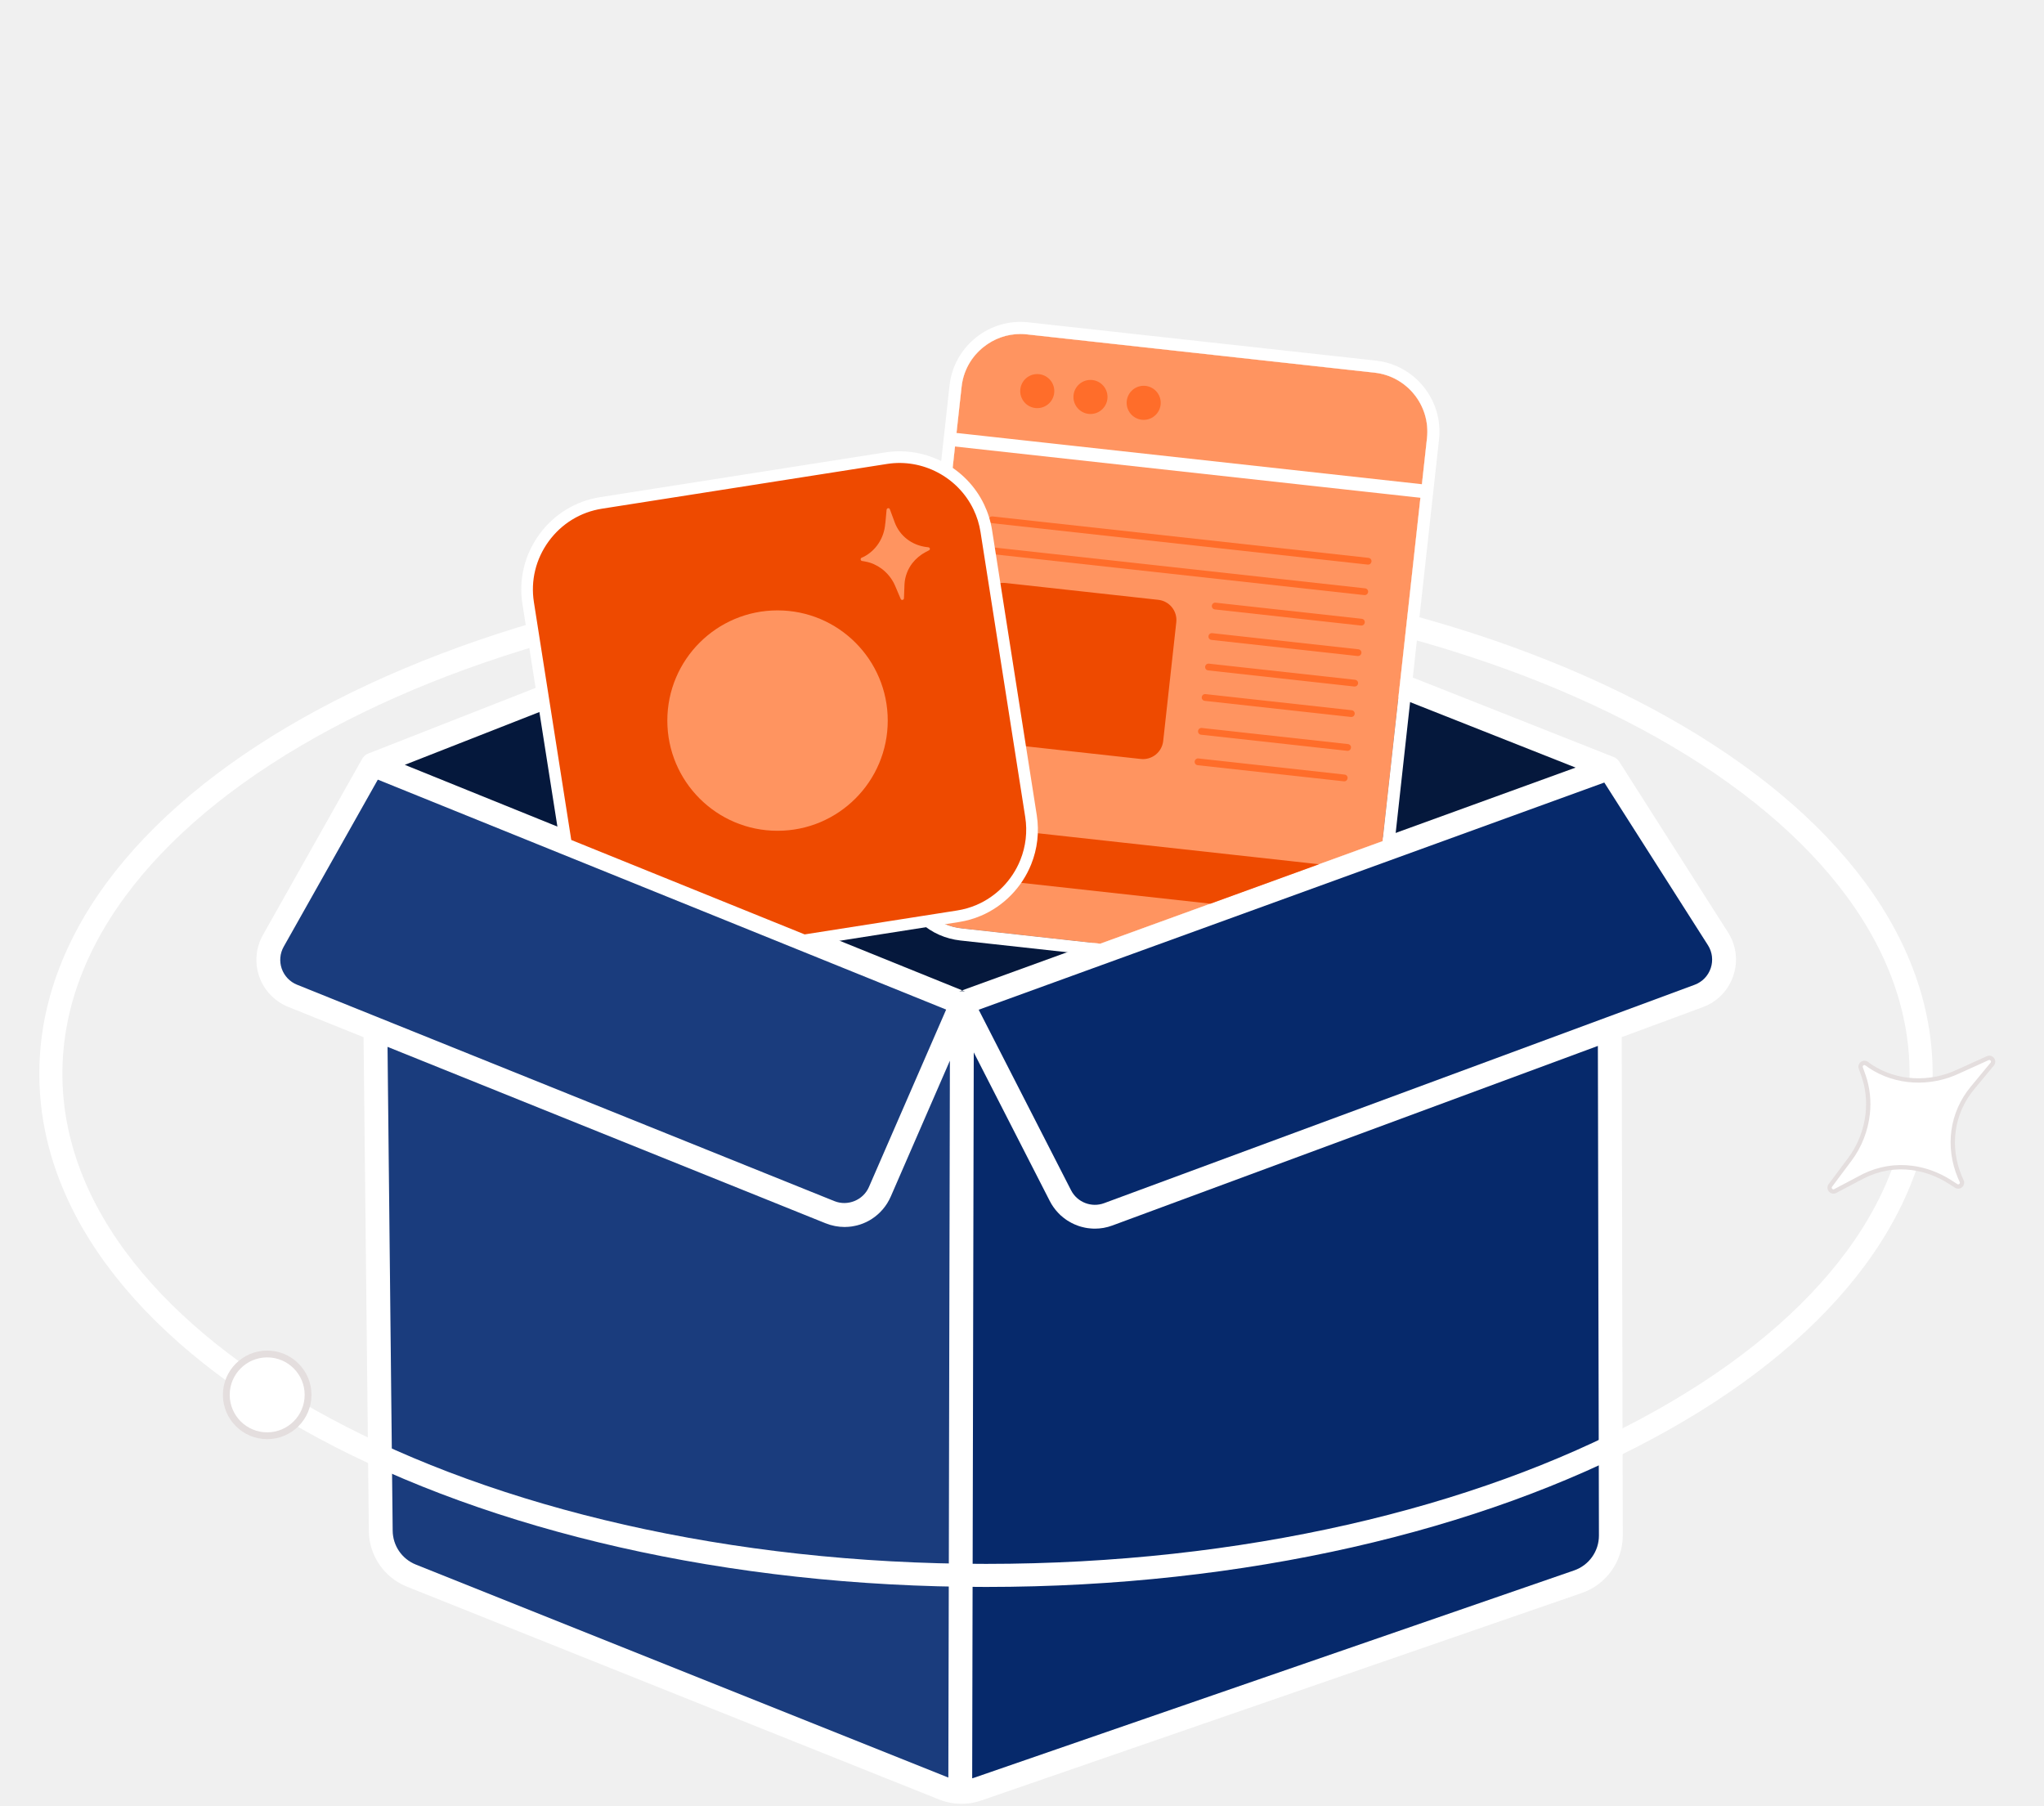
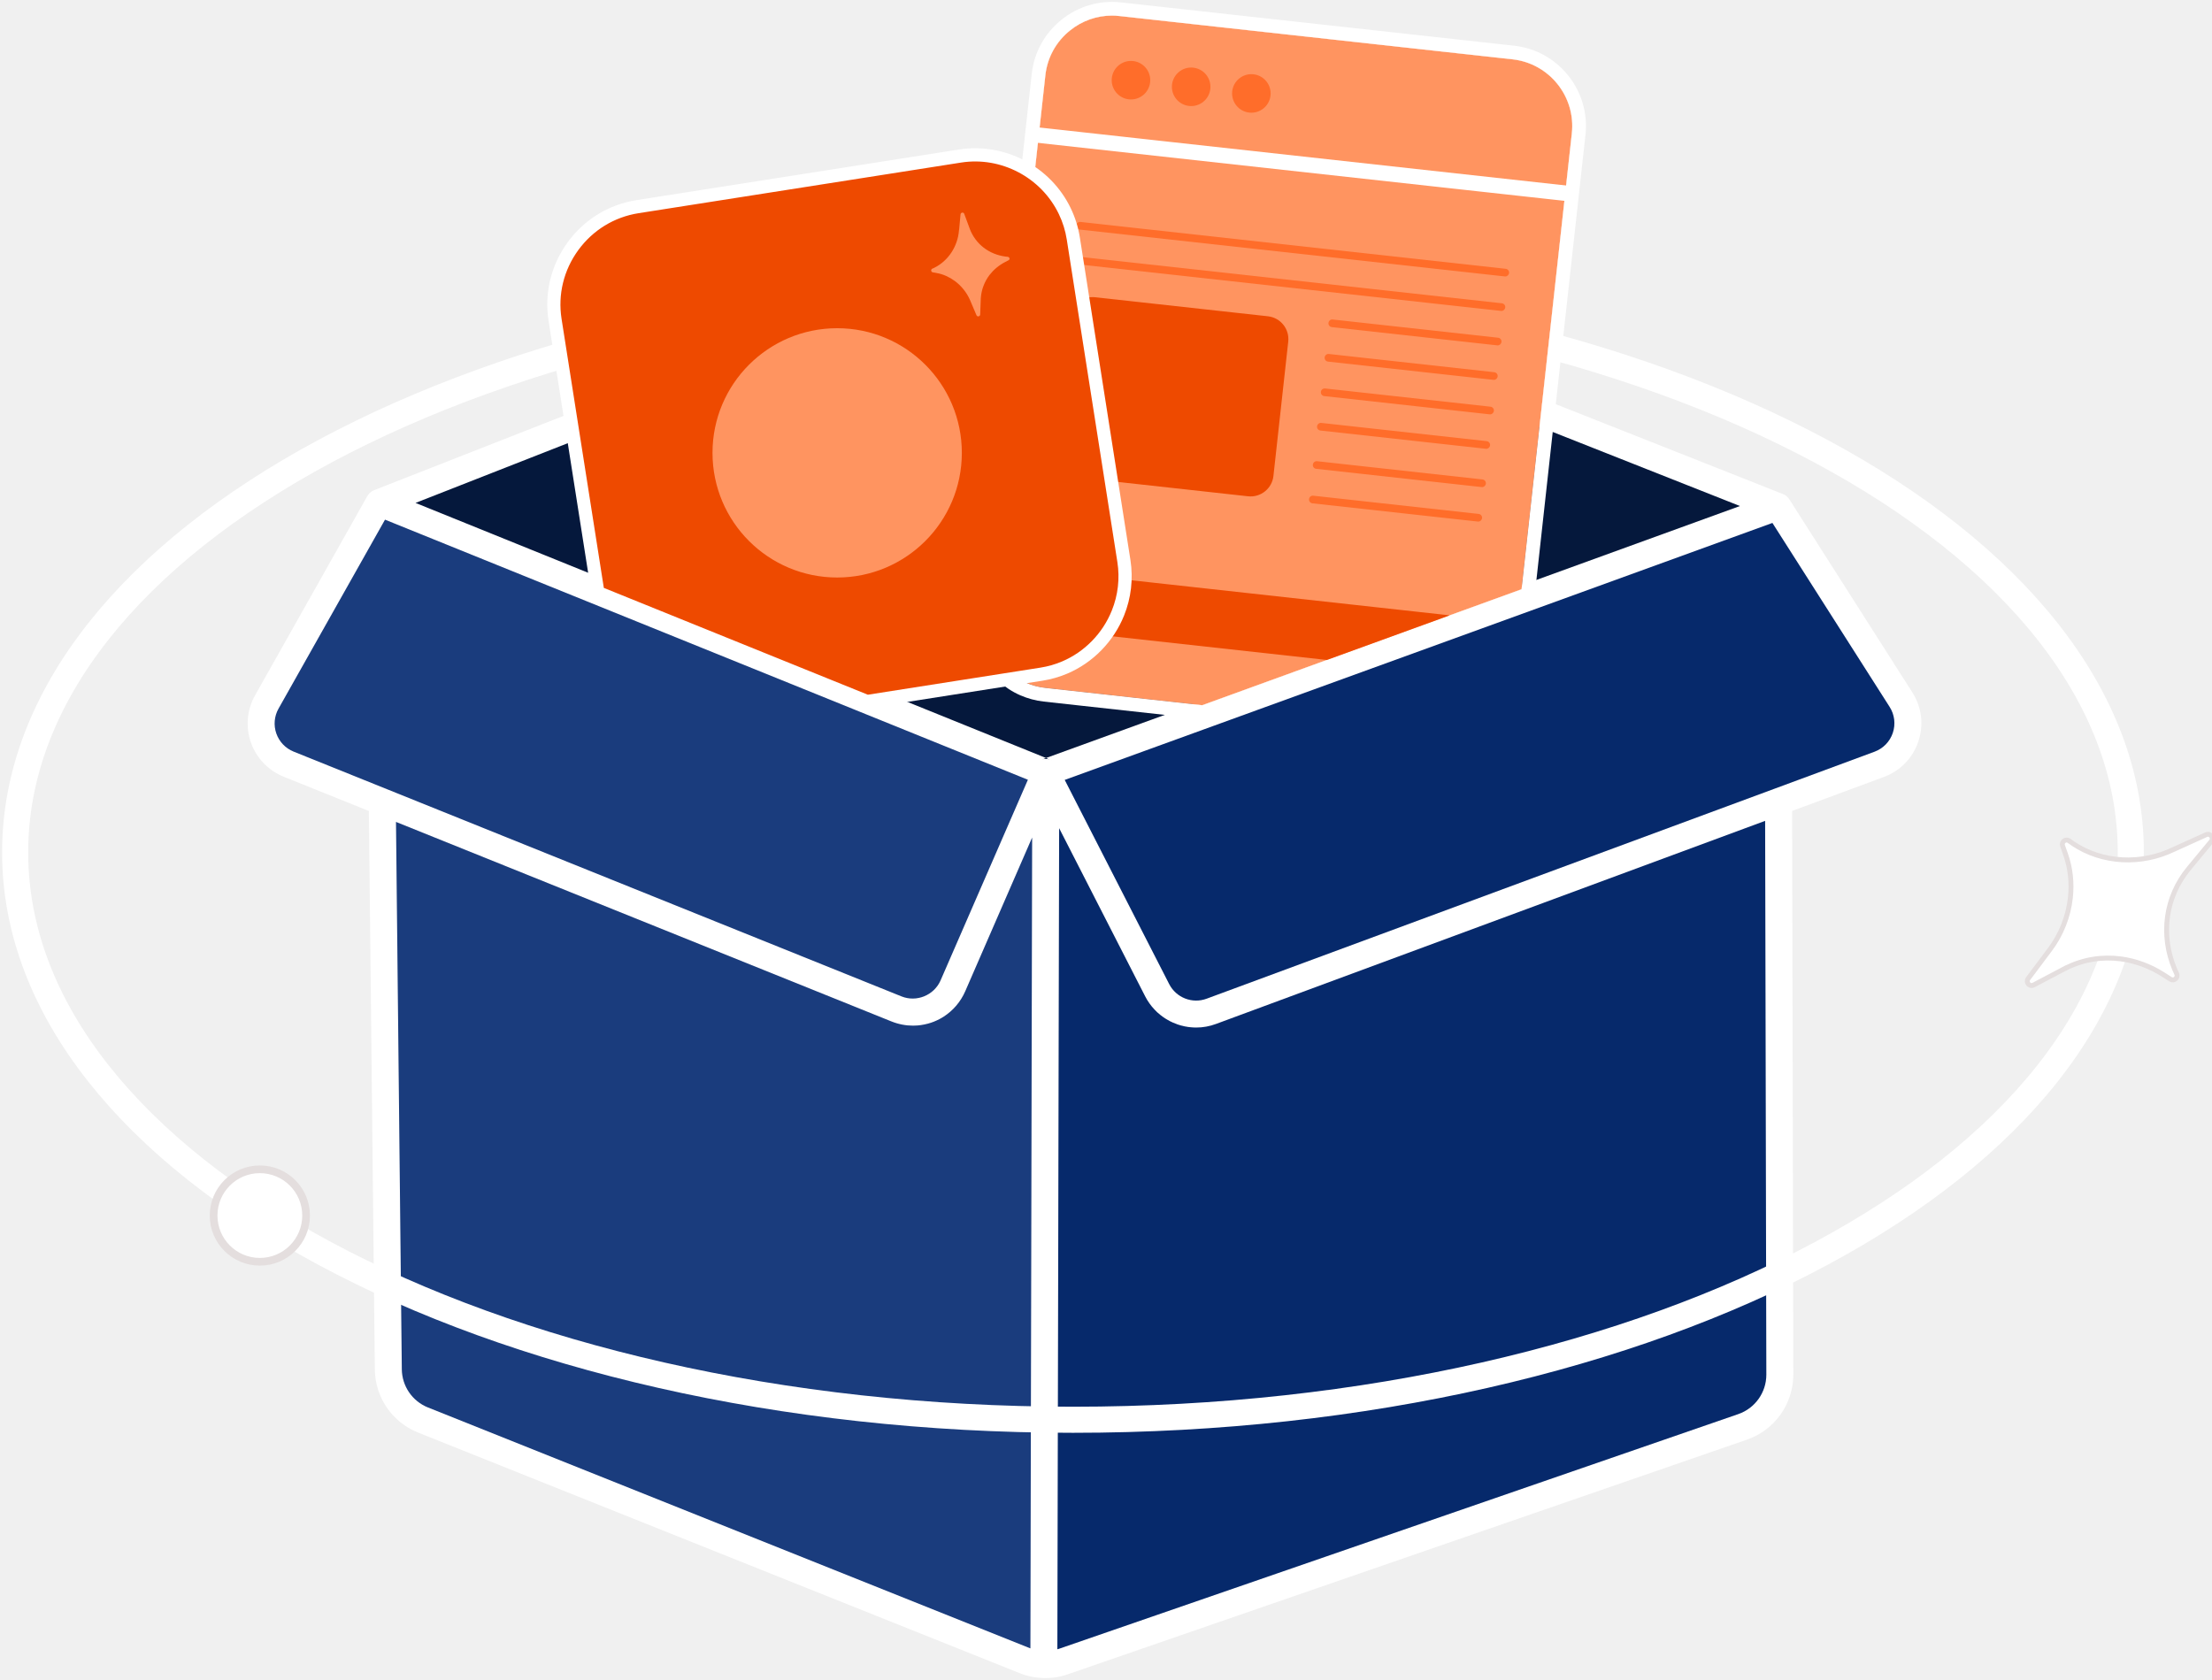
- <svg xmlns="http://www.w3.org/2000/svg" width="600" height="530" viewBox="0 0 600 530" fill="none">
-   <path d="M283.74 291.26C283.74 291.26 283.84 291.31 283.89 291.34C283.94 291.36 283.98 291.38 284.03 291.4C283.94 291.35 283.84 291.3 283.74 291.26ZM284.29 291.54C284.29 291.54 284.25 291.52 284.23 291.51C284.27 291.54 284.32 291.57 284.36 291.6C284.34 291.57 284.32 291.56 284.29 291.54ZM283.42 291.13L282.43 290.73H282.42L281.33 291.13C281.45 291.09 281.56 291.06 281.69 291.04C281.76 291.02 281.83 291.01 281.9 291.01C281.97 290.99 282.05 290.98 282.12 290.98C282.18 290.97 282.25 290.97 282.31 290.97H282.38C282.52 290.97 282.66 290.98 282.8 291C282.97 291.03 283.13 291.06 283.29 291.1C283.37 291.12 283.44 291.15 283.51 291.17L283.42 291.13Z" fill="#05183C" />
-   <path d="M249.1 360.141C249.72 360.091 250.33 360.011 250.93 359.871C250.33 360.001 249.72 360.091 249.1 360.141ZM283.74 291.261C283.74 291.261 283.84 291.311 283.89 291.341C283.94 291.361 283.98 291.381 284.03 291.401C283.94 291.351 283.84 291.301 283.74 291.261Z" fill="#05183C" />
-   <path d="M250.93 359.87C250.33 360.01 249.72 360.09 249.1 360.14C249.72 360.09 250.33 360 250.93 359.87Z" fill="#05183C" />
-   <path d="M279.42 292.591C279.38 292.651 279.34 292.711 279.31 292.781C279.33 292.731 279.35 292.691 279.38 292.651C279.39 292.631 279.4 292.611 279.42 292.591Z" fill="#05183C" />
-   <path d="M283.51 291.171C283.44 291.151 283.37 291.121 283.29 291.101C283.33 291.111 283.38 291.121 283.42 291.131L283.51 291.171Z" fill="#05183C" />
-   <path d="M284.36 291.601C284.36 291.601 284.27 291.541 284.23 291.511C284.25 291.521 284.27 291.531 284.29 291.541C284.32 291.561 284.34 291.571 284.36 291.601Z" fill="#05183C" />
-   <path d="M283.42 291.13L282.43 290.73H282.42L281.33 291.13C281.45 291.09 281.56 291.06 281.69 291.04C281.76 291.02 281.83 291.01 281.9 291.01C281.97 290.99 282.05 290.98 282.12 290.98C282.18 290.97 282.25 290.97 282.31 290.97H282.38C282.52 290.97 282.66 290.98 282.8 291C282.97 291.03 283.13 291.06 283.29 291.1C283.37 291.12 283.44 291.15 283.51 291.17L283.42 291.13ZM283.74 291.26C283.74 291.26 283.84 291.31 283.89 291.34C283.94 291.36 283.98 291.38 284.03 291.4C283.94 291.35 283.84 291.3 283.74 291.26ZM284.29 291.54C284.29 291.54 284.25 291.52 284.23 291.51C284.27 291.54 284.32 291.57 284.36 291.6C284.34 291.57 284.32 291.56 284.29 291.54ZM113.76 307.3V307.32L242.31 359.09L113.76 307.3Z" fill="#05183C" />
-   <path d="M284.29 291.541C284.29 291.541 284.25 291.521 284.23 291.511C284.27 291.541 284.32 291.571 284.36 291.601C284.34 291.571 284.32 291.561 284.29 291.541ZM283.74 291.261C283.74 291.261 283.84 291.311 283.89 291.341C283.94 291.361 283.98 291.381 284.03 291.401C283.94 291.351 283.84 291.301 283.74 291.261ZM283.42 291.131L282.43 290.731H282.42L281.33 291.131C281.45 291.091 281.56 291.061 281.69 291.041C281.76 291.021 281.83 291.011 281.9 291.011C281.97 290.991 282.05 290.981 282.12 290.981C282.18 290.971 282.25 290.971 282.31 290.971H282.38C282.52 290.971 282.66 290.981 282.8 291.001C282.97 291.031 283.13 291.061 283.29 291.101C283.37 291.121 283.44 291.151 283.51 291.171L283.42 291.131Z" fill="#05183C" />
-   <path d="M283.42 291.13L282.43 290.73H282.42L281.33 291.13C281.45 291.09 281.56 291.06 281.69 291.04C281.76 291.02 281.83 291.01 281.9 291.01C281.97 290.99 282.05 290.98 282.12 290.98C282.18 290.97 282.25 290.97 282.31 290.97H282.38C282.52 290.97 282.66 290.98 282.8 291C282.97 291.03 283.13 291.06 283.29 291.1C283.37 291.12 283.44 291.15 283.51 291.17L283.42 291.13Z" fill="#05183C" />
-   <path d="M507.25 273.71L475.4 223.72L475.32 223.59C475.16 223.34 474.97 223.12 474.76 222.92C474.71 222.86 474.65 222.81 474.59 222.77C474.51 222.71 474.44 222.65 474.36 222.59C474.28 222.54 474.2 222.49 474.12 222.44C474.05 222.4 473.98 222.36 473.9 222.33C473.81 222.28 473.71 222.24 473.61 222.2L391.43 189.69C391.38 189.67 391.33 189.65 391.28 189.63L328.15 164.65C328.09 164.63 328.03 164.6 327.97 164.58L296.9 152.29C296.9 152.29 296.83 152.26 296.79 152.25L296.74 152.23C296.65 152.19 296.57 152.15 296.48 152.12C294.91 151.55 293.28 151.2 291.66 151.09C289.02 150.89 286.31 151.3 283.84 152.27L273.53 156.32C273.53 156.32 273.43 156.35 273.38 156.37L108.09 221.21C107.93 221.27 107.77 221.35 107.61 221.44C107.46 221.53 107.32 221.63 107.19 221.73C107.05 221.84 106.92 221.96 106.81 222.09C106.69 222.21 106.59 222.35 106.49 222.49C106.43 222.56 106.39 222.63 106.35 222.71C106.34 222.72 106.33 222.74 106.32 222.75L77.18 274.47C75.08 278.2 74.69 282.65 76.1 286.68C77.51 290.72 80.6 293.95 84.57 295.56L106.72 304.48L108.27 449.43C108.35 456.66 112.74 463.08 119.46 465.78L275.61 528.24C276.78 528.71 277.99 529.05 279.23 529.26C280.06 529.4 280.91 529.48 281.77 529.5C281.94 529.5 282.11 529.51 282.29 529.51C283 529.51 283.71 529.47 284.41 529.38C285.64 529.23 286.86 528.95 288.05 528.54L464.35 467.62C471.53 465.13 476.35 458.36 476.35 450.76V450.74L476.04 304.46L499.87 295.64H499.88C504.11 294.07 507.37 290.71 508.8 286.43C510.24 282.15 509.68 277.52 507.25 273.71ZM87.19 289.06C85.09 288.22 83.46 286.5 82.71 284.37C81.96 282.23 82.17 279.88 83.28 277.91L110.91 228.87L277.73 296.36L255.07 348.44C253.39 352.31 248.84 354.17 244.93 352.59L111.43 298.82L87.19 289.06ZM278.38 521.8C278.38 521.8 278.27 521.76 278.22 521.74L122.06 459.28C117.98 457.64 115.32 453.75 115.27 449.35L113.76 307.32V307.3L242.31 359.09C244.16 359.83 246.06 360.19 247.93 360.19C248.32 360.19 248.71 360.17 249.1 360.14C249.72 360.09 250.33 360 250.93 359.87C252.02 359.65 253.09 359.3 254.09 358.83C254.33 358.72 254.57 358.61 254.8 358.48C254.97 358.39 255.13 358.3 255.29 358.21C255.51 358.08 255.73 357.95 255.94 357.81C258.31 356.27 260.27 354.03 261.49 351.23L278.83 311.37L278.38 521.8ZM283.29 291.1C283.13 291.06 282.97 291.03 282.8 291C282.66 290.98 282.52 290.97 282.38 290.97H282.31C282.25 290.97 282.18 290.97 282.12 290.98C282.05 290.98 281.97 290.98 281.9 291.01C281.83 291.01 281.76 291.02 281.69 291.04C281.56 291.06 281.45 291.09 281.33 291.13L282.42 290.73H282.43L283.42 291.13L283.51 291.17C283.44 291.15 283.37 291.12 283.29 291.1ZM283.89 291.34C283.84 291.31 283.79 291.28 283.74 291.26C283.84 291.3 283.94 291.35 284.03 291.4C283.98 291.38 283.94 291.36 283.89 291.34ZM284.23 291.51C284.23 291.51 284.27 291.53 284.29 291.54C284.32 291.56 284.34 291.57 284.36 291.6C284.32 291.57 284.27 291.54 284.23 291.51ZM282.44 290.72L118.83 224.52L275.8 162.94C275.8 162.94 275.9 162.91 275.95 162.89L286.4 158.79C287.9 158.2 289.54 157.95 291.16 158.07C292.11 158.14 293.06 158.34 293.99 158.67C294.11 158.72 294.24 158.76 294.37 158.81L325.22 171.02C325.28 171.04 325.34 171.07 325.4 171.09L388.84 196.19C388.89 196.21 388.94 196.23 388.99 196.25L462.5 225.33L282.44 290.72ZM462.07 461L285.77 521.92C285.64 521.96 285.51 522 285.38 522.03L285.84 308.94L308.16 352.58C308.49 353.22 308.85 353.82 309.26 354.39C309.46 354.68 309.67 354.95 309.89 355.22C310.1 355.49 310.33 355.75 310.57 355.99C310.8 356.24 311.04 356.48 311.29 356.72C311.56 356.97 311.84 357.21 312.13 357.43C312.34 357.6 312.56 357.77 312.78 357.92C313.13 358.18 313.5 358.41 313.87 358.62C314.11 358.77 314.35 358.9 314.6 359.03C314.84 359.15 315.08 359.27 315.33 359.38C315.75 359.57 316.18 359.74 316.62 359.89C316.88 359.98 317.14 360.06 317.4 360.13C317.76 360.23 318.12 360.32 318.48 360.39C318.75 360.44 319.03 360.49 319.31 360.53C319.55 360.57 319.8 360.6 320.05 360.61C320.27 360.64 320.48 360.65 320.69 360.66C320.93 360.67 321.16 360.68 321.4 360.68C323.11 360.68 324.85 360.38 326.54 359.75L469.04 307.04L469.35 450.76C469.36 455.38 466.43 459.49 462.07 461ZM502.17 284.2C501.41 286.47 499.69 288.24 497.45 289.08L471.62 298.64L324.11 353.19C320.39 354.57 316.21 352.94 314.4 349.4L287.29 296.41L470.93 229.72L501.35 277.47C502.63 279.48 502.93 281.94 502.17 284.2Z" fill="white" />
-   <path d="M502.17 284.201C501.41 286.471 499.69 288.241 497.45 289.081L471.62 298.641L324.11 353.191C320.39 354.571 316.21 352.941 314.4 349.401L287.29 296.411L470.93 229.721L501.35 277.471C502.63 279.481 502.93 281.941 502.17 284.201Z" fill="#06296B" />
-   <path d="M469.35 450.76C469.36 455.38 466.43 459.49 462.07 461L285.77 521.92C285.64 521.96 285.51 522 285.38 522.03L285.84 308.94L308.16 352.58C308.49 353.22 308.85 353.82 309.26 354.39C309.46 354.68 309.67 354.95 309.89 355.22C310.1 355.49 310.33 355.75 310.57 355.99C310.8 356.24 311.04 356.48 311.29 356.72C311.56 356.97 311.84 357.21 312.13 357.43C312.34 357.6 312.56 357.77 312.78 357.92C313.13 358.18 313.5 358.41 313.87 358.62C314.11 358.77 314.35 358.9 314.6 359.03C314.84 359.15 315.08 359.27 315.33 359.38C315.75 359.57 316.18 359.74 316.62 359.89C316.88 359.98 317.14 360.06 317.4 360.13C317.76 360.23 318.12 360.32 318.48 360.39C318.75 360.44 319.03 360.49 319.31 360.53C319.55 360.57 319.8 360.6 320.05 360.61C320.27 360.64 320.48 360.65 320.69 360.66C320.93 360.67 321.16 360.68 321.4 360.68C323.11 360.68 324.85 360.38 326.54 359.75L469.04 307.04L469.35 450.76Z" fill="#06296B" />
-   <path d="M278.83 311.37L278.38 521.8C278.38 521.8 278.27 521.76 278.22 521.74L122.06 459.28C117.98 457.64 115.32 453.75 115.27 449.35L113.76 307.32L242.31 359.09C244.16 359.83 246.06 360.19 247.93 360.19C248.32 360.19 248.71 360.17 249.1 360.14C249.72 360.09 250.33 360.01 250.93 359.87C252.02 359.65 253.09 359.3 254.09 358.83C254.33 358.72 254.57 358.61 254.8 358.48C254.97 358.39 255.13 358.3 255.29 358.21C255.51 358.08 255.73 357.95 255.94 357.81C258.31 356.27 260.27 354.03 261.49 351.23L278.83 311.37Z" fill="#1A3C7D" />
-   <path d="M277.73 296.37L255.07 348.44C253.39 352.31 248.84 354.17 244.93 352.59L111.43 298.82L87.19 289.06C85.09 288.22 83.46 286.5 82.71 284.37C81.96 282.23 82.17 279.88 83.28 277.91L110.91 228.87L277.73 296.37Z" fill="#1A3C7D" />
-   <path d="M462.5 225.33L282.44 290.72L118.83 224.52L275.8 162.94C275.8 162.94 275.9 162.91 275.95 162.89L286.4 158.79C287.9 158.2 289.54 157.95 291.16 158.07C292.11 158.14 293.06 158.34 293.99 158.67C294.11 158.72 294.24 158.76 294.37 158.81L325.22 171.02C325.28 171.04 325.34 171.07 325.4 171.09L388.84 196.19C388.89 196.21 388.94 196.23 388.99 196.25L462.5 225.33Z" fill="#05183C" />
-   <path d="M289.43 462.47C441.032 462.47 563.93 396.544 563.93 315.22C563.93 233.896 441.032 167.97 289.43 167.97C137.828 167.97 14.93 233.896 14.93 315.22C14.93 396.544 137.828 462.47 289.43 462.47Z" stroke="white" stroke-width="6.77" stroke-miterlimit="10" />
-   <path d="M547.01 345.26L538.69 349.65C537.63 350.18 536.58 348.93 537.29 347.98L543.01 340.33C545.91 336.45 547.72 331.79 548.25 327.01C548.67 323.22 548.28 319.35 547.01 315.74L546.69 314.84L546.22 313.51C545.85 312.47 547.06 311.58 547.94 312.24H547.96C548.28 312.49 548.6 312.72 548.93 312.94C556.57 318.07 566.63 318.49 574.98 314.48L575.63 314.19L583.46 310.64C584.54 310.12 585.57 311.44 584.81 312.36L579.45 318.84L578.97 319.42C572.84 326.84 571.61 336.7 575.29 345.5C575.46 345.91 575.64 346.31 575.83 346.71C576.08 347.24 575.89 347.76 575.52 348.06C575.18 348.34 574.67 348.42 574.22 348.13L572.94 347.31L572.31 346.91C568.9 344.74 565.16 343.37 561.34 342.86C556.52 342.22 551.58 342.97 547.02 345.27L547.01 345.26Z" fill="white" stroke="#E4DEDE" stroke-width="1.27" stroke-miterlimit="10" />
-   <path d="M78.43 421.47C85.058 421.47 90.43 416.097 90.43 409.47C90.43 402.842 85.058 397.47 78.43 397.47C71.803 397.47 66.43 402.842 66.43 409.47C66.43 416.097 71.803 421.47 78.43 421.47Z" fill="white" stroke="#E4DEDE" stroke-width="2" stroke-miterlimit="10" />
-   <path d="M403.69 107.63L301.65 96.39C291.17 95.23 281.65 102.86 280.5 113.35L276.48 149.83L275.4 159.58L265.09 253.15C264.16 261.67 269.01 269.55 276.48 272.82C278.21 273.58 280.08 274.09 282.05 274.31L323.18 278.84L359.3 265.72L389.59 254.72L407.49 248.22L411.4 212.68L420.65 128.79C421.8 118.3 414.17 108.78 403.69 107.63ZM418.88 128.6L405.84 246.93L322.96 277.03L282.25 272.54C280.49 272.35 278.79 271.89 277.19 271.19C270.29 268.17 266.04 260.83 266.86 253.35L282.27 113.54C282.77 108.94 285.05 104.8 288.69 101.89C291.82 99.38 295.61 98.05 299.53 98.05C300.17 98.05 300.81 98.09 301.45 98.16L403.5 109.4C413.02 110.45 419.93 119.06 418.88 128.6Z" fill="#FF9460" />
-   <path d="M418.88 128.6L405.84 246.93L322.96 277.03L282.25 272.54C280.49 272.35 278.79 271.89 277.19 271.19C270.29 268.17 266.04 260.83 266.86 253.35L282.27 113.54C282.77 108.94 285.05 104.8 288.69 101.89C291.82 99.38 295.61 98.05 299.53 98.05C300.17 98.05 300.81 98.09 301.45 98.16L403.5 109.4C413.02 110.45 419.93 119.06 418.88 128.6Z" fill="#FF9460" />
-   <path d="M417.95 146.219C417.88 146.219 417.8 146.219 417.73 146.209L279.1 130.939C278 130.819 277.21 129.829 277.33 128.729C277.45 127.629 278.44 126.839 279.54 126.959L418.17 142.229C419.27 142.349 420.06 143.339 419.94 144.439C419.83 145.459 418.96 146.219 417.95 146.219Z" fill="white" />
-   <path d="M403.89 105.86L301.85 94.62C296.3 94.01 290.84 95.6 286.47 99.11C282.09 102.62 279.34 107.61 278.73 113.16L263.32 252.96C262.34 261.97 267.45 270.81 275.76 274.45C277.69 275.29 279.74 275.84 281.86 276.08L323.4 280.65L409.14 249.51L422.42 128.99C423.68 117.49 415.36 107.12 403.89 105.86ZM418.88 128.6L405.84 246.93L387.16 253.71L355.31 265.28L322.96 277.03L282.25 272.54C280.49 272.35 278.79 271.89 277.19 271.19C270.29 268.17 266.04 260.83 266.86 253.35L282.27 113.54C282.77 108.94 285.05 104.8 288.69 101.89C291.82 99.38 295.61 98.05 299.53 98.05C300.17 98.05 300.81 98.09 301.45 98.16L403.5 109.4C413.02 110.45 419.93 119.06 418.88 128.6Z" fill="white" />
-   <path d="M304.48 119.81C307.241 119.81 309.48 117.571 309.48 114.81C309.48 112.048 307.241 109.81 304.48 109.81C301.719 109.81 299.48 112.048 299.48 114.81C299.48 117.571 301.719 119.81 304.48 119.81Z" fill="#FF6D2A" />
-   <path d="M320.1 121.529C322.862 121.529 325.1 119.291 325.1 116.529C325.1 113.768 322.862 111.529 320.1 111.529C317.339 111.529 315.1 113.768 315.1 116.529C315.1 119.291 317.339 121.529 320.1 121.529Z" fill="#FF6D2A" />
-   <path d="M335.72 123.25C338.481 123.25 340.72 121.011 340.72 118.25C340.72 115.489 338.481 113.25 335.72 113.25C332.958 113.25 330.72 115.489 330.72 118.25C330.72 121.011 332.958 123.25 335.72 123.25Z" fill="#FF6D2A" />
-   <path d="M340.018 176.084L295.209 171.145C291.937 170.785 288.993 173.144 288.632 176.416L284.789 211.285C284.428 214.557 286.788 217.502 290.06 217.862L334.869 222.801C338.14 223.162 341.085 220.802 341.446 217.53L345.289 182.661C345.65 179.389 343.29 176.445 340.018 176.084Z" fill="#EE4A00" />
-   <path d="M387.16 253.709L355.31 265.279L290.79 258.169L285.69 257.609C282.42 257.249 280.06 254.309 280.42 251.029L280.75 247.969C281.12 244.699 284.06 242.339 287.33 242.699L292.27 243.239L386.81 253.659C386.93 253.669 387.04 253.689 387.16 253.709Z" fill="#EE4A00" />
-   <path d="M401.6 165.74C401.6 165.74 401.53 165.74 401.49 165.74L291.16 153.58C290.61 153.52 290.21 153.03 290.28 152.48C290.35 151.93 290.82 151.53 291.38 151.6L401.71 163.76C402.26 163.82 402.66 164.31 402.59 164.86C402.53 165.37 402.1 165.75 401.6 165.75V165.74Z" fill="#FF6D2A" />
-   <path d="M400.61 174.69C400.61 174.69 400.54 174.69 400.5 174.69L290.17 162.54C289.62 162.48 289.22 161.99 289.29 161.44C289.36 160.89 289.83 160.49 290.39 160.56L400.72 172.71C401.27 172.77 401.67 173.26 401.6 173.81C401.54 174.32 401.11 174.7 400.61 174.7V174.69Z" fill="#FF6D2A" />
-   <path d="M399.63 183.63C399.63 183.63 399.56 183.63 399.52 183.63L356.61 178.9C356.06 178.84 355.66 178.35 355.73 177.8C355.8 177.25 356.27 176.85 356.83 176.92L399.74 181.65C400.29 181.71 400.69 182.2 400.62 182.75C400.56 183.26 400.13 183.64 399.63 183.64V183.63Z" fill="#FF6D2A" />
-   <path d="M398.64 192.579C398.64 192.579 398.57 192.579 398.53 192.579L355.62 187.849C355.07 187.789 354.67 187.299 354.74 186.749C354.8 186.199 355.28 185.809 355.84 185.869L398.75 190.599C399.3 190.659 399.7 191.149 399.63 191.699C399.57 192.209 399.14 192.589 398.64 192.589V192.579Z" fill="#FF6D2A" />
-   <path d="M397.66 201.53C397.66 201.53 397.59 201.53 397.55 201.53L354.64 196.8C354.09 196.74 353.69 196.25 353.76 195.7C353.82 195.15 354.31 194.76 354.86 194.82L397.77 199.55C398.32 199.61 398.72 200.1 398.65 200.65C398.59 201.16 398.16 201.54 397.66 201.54V201.53Z" fill="#FF6D2A" />
-   <path d="M396.67 210.47C396.67 210.47 396.6 210.47 396.56 210.47L353.65 205.74C353.1 205.68 352.7 205.19 352.77 204.64C352.84 204.09 353.31 203.69 353.87 203.76L396.78 208.49C397.33 208.55 397.73 209.04 397.66 209.59C397.6 210.1 397.17 210.48 396.67 210.48V210.47Z" fill="#FF6D2A" />
-   <path d="M395.58 220.409C395.58 220.409 395.51 220.409 395.47 220.409L352.56 215.679C352.01 215.619 351.61 215.129 351.68 214.579C351.74 214.029 352.23 213.639 352.78 213.699L395.69 218.429C396.24 218.489 396.64 218.979 396.57 219.529C396.51 220.039 396.08 220.419 395.58 220.419V220.409Z" fill="#FF6D2A" />
-   <path d="M394.59 229.36C394.59 229.36 394.52 229.36 394.48 229.36L351.57 224.63C351.02 224.57 350.62 224.08 350.69 223.53C350.76 222.98 351.23 222.58 351.79 222.65L394.7 227.38C395.25 227.44 395.65 227.93 395.58 228.48C395.52 228.99 395.09 229.37 394.59 229.37V229.36Z" fill="#FF6D2A" />
-   <path d="M301.09 253.12C298.58 259.37 293.66 264.52 287.31 267.23C285.41 268.04 283.39 268.63 281.26 268.96L235.99 276.07L166.15 247.81L159.65 206.4L155.03 177C152.84 163.04 162.47 149.82 176.44 147.63L260.14 134.49C271.59 132.69 282.53 138.83 287.31 148.8C288.36 150.99 289.12 153.36 289.52 155.89L290.01 158.99L296.3 199.12L298.61 213.8L302.52 238.75L302.65 239.6C303.39 244.33 302.78 248.97 301.09 253.13V253.12Z" fill="#EE4A00" />
-   <path d="M235.8 277.83L164.62 249.03L153.35 177.27C152.22 170.06 153.98 162.83 158.3 156.89C162.62 150.95 168.97 147.07 176.18 145.94L259.88 132.8C271.74 130.94 283.66 137.21 288.86 148.06C290.01 150.46 290.8 153 291.21 155.62L291.7 158.72L304.34 239.33C305.1 244.2 304.53 249.2 302.68 253.77C299.97 260.5 294.62 265.98 287.98 268.81C285.93 269.68 283.76 270.31 281.53 270.66L235.79 277.84L235.8 277.83ZM167.7 246.58L236.2 274.3L281 267.27C282.95 266.96 284.85 266.42 286.64 265.65C292.44 263.18 297.13 258.38 299.5 252.48C301.12 248.48 301.62 244.11 300.95 239.86L294.6 199.38L287.82 156.16C287.46 153.87 286.77 151.64 285.76 149.55C281.2 140.05 270.77 134.56 260.4 136.19L176.7 149.33C170.4 150.32 164.85 153.72 161.06 158.91C157.28 164.1 155.73 170.43 156.72 176.74L167.69 246.58H167.7Z" fill="white" />
-   <path d="M272.97 161.051C273 161.241 272.9 161.461 272.69 161.551L272.08 161.881L271.77 162.031C270.19 162.861 268.84 164.001 267.77 165.371C266.47 167.091 265.65 169.181 265.51 171.441L265.35 175.631C265.33 176.151 264.6 176.311 264.39 175.811L262.72 171.881C261.86 169.911 260.46 168.171 258.73 166.901C257.36 165.901 255.76 165.161 254.11 164.871L253.67 164.781L253.06 164.681C252.56 164.601 252.48 163.921 252.94 163.711C253.12 163.651 253.28 163.591 253.43 163.501C257.12 161.681 259.54 157.881 259.85 153.771L259.9 153.471L260.25 149.641C260.3 149.111 261.04 148.991 261.21 149.491L262.52 153.031L262.63 153.341C264.14 157.371 267.68 160.031 271.9 160.581C272.1 160.621 272.3 160.621 272.5 160.651C272.76 160.681 272.92 160.851 272.96 161.071L272.97 161.051Z" fill="#FF9460" />
-   <path d="M228.24 243.881C246.107 243.881 260.59 229.397 260.59 211.531C260.59 193.664 246.107 179.181 228.24 179.181C210.374 179.181 195.89 193.664 195.89 211.531C195.89 229.397 210.374 243.881 228.24 243.881Z" fill="#FF9460" />
+ <svg xmlns="http://www.w3.org/2000/svg" width="574" height="436" viewBox="0 0 574 436" fill="none">
+   <g clip-path="url(#clip0_482_142)">
+     <path d="M272.74 197.26C272.74 197.26 272.84 197.31 272.89 197.34C272.94 197.36 272.98 197.38 273.03 197.4C272.94 197.35 272.84 197.3 272.74 197.26ZM273.29 197.54C273.29 197.54 273.25 197.52 273.23 197.51C273.27 197.54 273.32 197.57 273.36 197.6C273.34 197.57 273.32 197.56 273.29 197.54ZM272.42 197.13L271.43 196.73H271.42L270.33 197.13C270.45 197.09 270.56 197.06 270.69 197.04C270.76 197.02 270.83 197.01 270.9 197.01C270.97 196.99 271.05 196.98 271.12 196.98C271.18 196.97 271.25 196.97 271.31 196.97H271.38C271.52 196.97 271.66 196.98 271.8 197C271.97 197.03 272.13 197.06 272.29 197.1C272.37 197.12 272.44 197.15 272.51 197.17L272.42 197.13Z" fill="#05183C" />
+     <path d="M238.1 266.141C238.72 266.091 239.33 266.011 239.93 265.871C239.33 266.001 238.72 266.091 238.1 266.141ZM272.74 197.261C272.74 197.261 272.84 197.311 272.89 197.341C272.94 197.361 272.98 197.381 273.03 197.401C272.94 197.351 272.84 197.301 272.74 197.261Z" fill="#05183C" />
+     <path d="M239.93 265.87C239.33 266.01 238.72 266.09 238.1 266.14C238.72 266.09 239.33 266 239.93 265.87Z" fill="#05183C" />
+     <path d="M268.42 198.591C268.38 198.651 268.34 198.711 268.31 198.781C268.33 198.731 268.35 198.691 268.38 198.651C268.39 198.631 268.4 198.611 268.42 198.591Z" fill="#05183C" />
+     <path d="M272.51 197.171C272.44 197.151 272.37 197.121 272.29 197.101C272.33 197.111 272.38 197.121 272.42 197.131L272.51 197.171Z" fill="#05183C" />
+     <path d="M273.36 197.601C273.36 197.601 273.27 197.541 273.23 197.511C273.25 197.521 273.27 197.531 273.29 197.541C273.32 197.561 273.34 197.571 273.36 197.601Z" fill="#05183C" />
+     <path d="M272.42 197.13L271.43 196.73H271.42L270.33 197.13C270.45 197.09 270.56 197.06 270.69 197.04C270.76 197.02 270.83 197.01 270.9 197.01C270.97 196.99 271.05 196.98 271.12 196.98C271.18 196.97 271.25 196.97 271.31 196.97H271.38C271.52 196.97 271.66 196.98 271.8 197C271.97 197.03 272.13 197.06 272.29 197.1C272.37 197.12 272.44 197.15 272.51 197.17L272.42 197.13ZM272.74 197.26C272.74 197.26 272.84 197.31 272.89 197.34C272.94 197.36 272.98 197.38 273.03 197.4C272.94 197.35 272.84 197.3 272.74 197.26ZM273.29 197.54C273.29 197.54 273.25 197.52 273.23 197.51C273.27 197.54 273.32 197.57 273.36 197.6C273.34 197.57 273.32 197.56 273.29 197.54ZM102.76 213.3V213.32L231.31 265.09L102.76 213.3Z" fill="#05183C" />
+     <path d="M273.29 197.541C273.29 197.541 273.25 197.521 273.23 197.511C273.27 197.541 273.32 197.571 273.36 197.601C273.34 197.571 273.32 197.561 273.29 197.541ZM272.74 197.261C272.74 197.261 272.84 197.311 272.89 197.341C272.94 197.361 272.98 197.381 273.03 197.401C272.94 197.351 272.84 197.301 272.74 197.261ZM272.42 197.131L271.43 196.731H271.42L270.33 197.131C270.45 197.091 270.56 197.061 270.69 197.041C270.76 197.021 270.83 197.011 270.9 197.011C270.97 196.991 271.05 196.981 271.12 196.981C271.18 196.971 271.25 196.971 271.31 196.971H271.38C271.52 196.971 271.66 196.981 271.8 197.001C271.97 197.031 272.13 197.061 272.29 197.101C272.37 197.121 272.44 197.151 272.51 197.171L272.42 197.131Z" fill="#05183C" />
+     <path d="M272.42 197.13L271.43 196.73H271.42L270.33 197.13C270.45 197.09 270.56 197.06 270.69 197.04C270.76 197.02 270.83 197.01 270.9 197.01C270.97 196.99 271.05 196.98 271.12 196.98C271.18 196.97 271.25 196.97 271.31 196.97H271.38C271.52 196.97 271.66 196.98 271.8 197C271.97 197.03 272.13 197.06 272.29 197.1C272.37 197.12 272.44 197.15 272.51 197.17L272.42 197.13Z" fill="#05183C" />
+     <path d="M496.25 179.71L464.4 129.72L464.32 129.59C464.16 129.34 463.97 129.12 463.76 128.92C463.71 128.86 463.65 128.81 463.59 128.77C463.51 128.71 463.44 128.65 463.36 128.59C463.28 128.54 463.2 128.49 463.12 128.44C463.05 128.4 462.98 128.36 462.9 128.33C462.81 128.28 462.71 128.24 462.61 128.2L380.43 95.69C380.38 95.67 380.33 95.65 380.28 95.63L317.15 70.65C317.09 70.63 317.03 70.6 316.97 70.58L285.9 58.29C285.9 58.29 285.83 58.26 285.79 58.25L285.74 58.23C285.65 58.19 285.57 58.15 285.48 58.12C283.91 57.55 282.28 57.2 280.66 57.09C278.02 56.89 275.31 57.3 272.84 58.27L262.53 62.32C262.53 62.32 262.43 62.35 262.38 62.37L97.09 127.21C96.93 127.27 96.77 127.35 96.61 127.44C96.46 127.53 96.32 127.63 96.19 127.73C96.05 127.84 95.92 127.96 95.81 128.09C95.69 128.21 95.59 128.35 95.49 128.49C95.43 128.56 95.39 128.63 95.35 128.71C95.34 128.72 95.33 128.74 95.32 128.75L66.18 180.47C64.08 184.2 63.69 188.65 65.1 192.68C66.51 196.72 69.6 199.95 73.57 201.56L95.72 210.48L97.27 355.43C97.35 362.66 101.74 369.08 108.46 371.78L264.61 434.24C265.78 434.71 266.99 435.05 268.23 435.26C269.06 435.4 269.91 435.48 270.77 435.5C270.94 435.5 271.11 435.51 271.29 435.51C272 435.51 272.71 435.47 273.41 435.38C274.64 435.23 275.86 434.95 277.05 434.54L453.35 373.62C460.53 371.13 465.35 364.36 465.35 356.76V356.74L465.04 210.46L488.87 201.64H488.88C493.11 200.07 496.37 196.71 497.8 192.43C499.24 188.15 498.68 183.52 496.25 179.71ZM76.19 195.06C74.09 194.22 72.46 192.5 71.71 190.37C70.96 188.23 71.17 185.88 72.28 183.91L99.91 134.87L266.73 202.36L244.07 254.44C242.39 258.31 237.84 260.17 233.93 258.59L100.43 204.82L76.19 195.06ZM267.38 427.8C267.38 427.8 267.27 427.76 267.22 427.74L111.06 365.28C106.98 363.64 104.32 359.75 104.27 355.35L102.76 213.32V213.3L231.31 265.09C233.16 265.83 235.06 266.19 236.93 266.19C237.32 266.19 237.71 266.17 238.1 266.14C238.72 266.09 239.33 266 239.93 265.87C241.02 265.65 242.09 265.3 243.09 264.83C243.33 264.72 243.57 264.61 243.8 264.48C243.97 264.39 244.13 264.3 244.29 264.21C244.51 264.08 244.73 263.95 244.94 263.81C247.31 262.27 249.27 260.03 250.49 257.23L267.83 217.37L267.38 427.8ZM272.29 197.1C272.13 197.06 271.97 197.03 271.8 197C271.66 196.98 271.52 196.97 271.38 196.97H271.31C271.25 196.97 271.18 196.97 271.12 196.98C271.05 196.98 270.97 196.98 270.9 197.01C270.83 197.01 270.76 197.02 270.69 197.04C270.56 197.06 270.45 197.09 270.33 197.13L271.42 196.73H271.43L272.42 197.13L272.51 197.17C272.44 197.15 272.37 197.12 272.29 197.1ZM272.89 197.34C272.84 197.31 272.79 197.28 272.74 197.26C272.84 197.3 272.94 197.35 273.03 197.4C272.98 197.38 272.94 197.36 272.89 197.34ZM273.23 197.51C273.23 197.51 273.27 197.53 273.29 197.54C273.32 197.56 273.34 197.57 273.36 197.6C273.32 197.57 273.27 197.54 273.23 197.51ZM271.44 196.72L107.83 130.52L264.8 68.94C264.8 68.94 264.9 68.91 264.95 68.89L275.4 64.79C276.9 64.2 278.54 63.95 280.16 64.07C281.11 64.14 282.06 64.34 282.99 64.67C283.11 64.72 283.24 64.76 283.37 64.81L314.22 77.02C314.28 77.04 314.34 77.07 314.4 77.09L377.84 102.19C377.89 102.21 377.94 102.23 377.99 102.25L451.5 131.33L271.44 196.72ZM451.07 367L274.77 427.92C274.64 427.96 274.51 428 274.38 428.03L274.84 214.94L297.16 258.58C297.49 259.22 297.85 259.82 298.26 260.39C298.46 260.68 298.67 260.95 298.89 261.22C299.1 261.49 299.33 261.75 299.57 261.99C299.8 262.24 300.04 262.48 300.29 262.72C300.56 262.97 300.84 263.21 301.13 263.43C301.34 263.6 301.56 263.77 301.78 263.92C302.13 264.18 302.5 264.41 302.87 264.62C303.11 264.77 303.35 264.9 303.6 265.03C303.84 265.15 304.08 265.27 304.33 265.38C304.75 265.57 305.18 265.74 305.62 265.89C305.88 265.98 306.14 266.06 306.4 266.13C306.76 266.23 307.12 266.32 307.48 266.39C307.75 266.44 308.03 266.49 308.31 266.53C308.55 266.57 308.8 266.6 309.05 266.61C309.27 266.64 309.48 266.65 309.69 266.66C309.93 266.67 310.16 266.68 310.4 266.68C312.11 266.68 313.85 266.38 315.54 265.75L458.04 213.04L458.35 356.76C458.36 361.38 455.43 365.49 451.07 367ZM491.17 190.2C490.41 192.47 488.69 194.24 486.45 195.08L460.62 204.64L313.11 259.19C309.39 260.57 305.21 258.94 303.4 255.4L276.29 202.41L459.93 135.72L490.35 183.47C491.63 185.48 491.93 187.94 491.17 190.2Z" fill="white" />
+     <path d="M491.17 190.201C490.41 192.471 488.69 194.241 486.45 195.081L460.62 204.641L313.11 259.191C309.39 260.571 305.21 258.941 303.4 255.401L276.29 202.411L459.93 135.721L490.35 183.471C491.63 185.481 491.93 187.941 491.17 190.201Z" fill="#06296B" />
+     <path d="M458.35 356.76C458.36 361.38 455.43 365.49 451.07 367L274.77 427.92C274.64 427.96 274.51 428 274.38 428.03L274.84 214.94L297.16 258.58C297.49 259.22 297.85 259.82 298.26 260.39C298.46 260.68 298.67 260.95 298.89 261.22C299.1 261.49 299.33 261.75 299.57 261.99C299.8 262.24 300.04 262.48 300.29 262.72C300.56 262.97 300.84 263.21 301.13 263.43C301.34 263.6 301.56 263.77 301.78 263.92C302.13 264.18 302.5 264.41 302.87 264.62C303.11 264.77 303.35 264.9 303.6 265.03C303.84 265.15 304.08 265.27 304.33 265.38C304.75 265.57 305.18 265.74 305.62 265.89C305.88 265.98 306.14 266.06 306.4 266.13C306.76 266.23 307.12 266.32 307.48 266.39C307.75 266.44 308.03 266.49 308.31 266.53C308.55 266.57 308.8 266.6 309.05 266.61C309.27 266.64 309.48 266.65 309.69 266.66C309.93 266.67 310.16 266.68 310.4 266.68C312.11 266.68 313.85 266.38 315.54 265.75L458.04 213.04L458.35 356.76Z" fill="#06296B" />
+     <path d="M267.83 217.37L267.38 427.8C267.38 427.8 267.27 427.76 267.22 427.74L111.06 365.28C106.98 363.64 104.32 359.75 104.27 355.35L102.76 213.32L231.31 265.09C233.16 265.83 235.06 266.19 236.93 266.19C237.32 266.19 237.71 266.17 238.1 266.14C238.72 266.09 239.33 266.01 239.93 265.87C241.02 265.65 242.09 265.3 243.09 264.83C243.33 264.72 243.57 264.61 243.8 264.48C243.97 264.39 244.13 264.3 244.29 264.21C244.51 264.08 244.73 263.95 244.94 263.81C247.31 262.27 249.27 260.03 250.49 257.23L267.83 217.37Z" fill="#1A3C7D" />
+     <path d="M266.73 202.37L244.07 254.44C242.39 258.31 237.84 260.17 233.93 258.59L100.43 204.82L76.19 195.06C74.09 194.22 72.46 192.5 71.71 190.37C70.96 188.23 71.17 185.88 72.28 183.91L99.91 134.87L266.73 202.37Z" fill="#1A3C7D" />
+     <path d="M451.5 131.33L271.44 196.72L107.83 130.52L264.8 68.94C264.8 68.94 264.9 68.91 264.95 68.89L275.4 64.79C276.9 64.2 278.54 63.95 280.16 64.07C281.11 64.14 282.06 64.34 282.99 64.67C283.11 64.72 283.24 64.76 283.37 64.81L314.22 77.02C314.28 77.04 314.34 77.07 314.4 77.09L377.84 102.19C377.89 102.21 377.94 102.23 377.99 102.25L451.5 131.33Z" fill="#05183C" />
+     <path d="M278.43 368.47C430.032 368.47 552.93 302.544 552.93 221.22C552.93 139.896 430.032 73.97 278.43 73.97C126.828 73.97 3.93 139.896 3.93 221.22C3.93 302.544 126.828 368.47 278.43 368.47Z" stroke="white" stroke-width="6.77" stroke-miterlimit="10" />
+     <path d="M536.01 251.26L527.69 255.65C526.63 256.18 525.58 254.93 526.29 253.98L532.01 246.33C534.91 242.45 536.72 237.79 537.25 233.01C537.67 229.22 537.28 225.35 536.01 221.74L535.69 220.84L535.22 219.51C534.85 218.47 536.06 217.58 536.94 218.24H536.96C537.28 218.49 537.6 218.72 537.93 218.94C545.57 224.07 555.63 224.49 563.98 220.48L564.63 220.19L572.46 216.64C573.54 216.12 574.57 217.44 573.81 218.36L568.45 224.84L567.97 225.42C561.84 232.84 560.61 242.7 564.29 251.5C564.46 251.91 564.64 252.31 564.83 252.71C565.08 253.24 564.89 253.76 564.52 254.06C564.18 254.34 563.67 254.42 563.22 254.13L561.94 253.31L561.31 252.91C557.9 250.74 554.16 249.37 550.34 248.86C545.52 248.22 540.58 248.97 536.02 251.27L536.01 251.26Z" fill="white" stroke="#E4DEDE" stroke-width="1.27" stroke-miterlimit="10" />
+     <path d="M67.43 327.47C74.058 327.47 79.43 322.097 79.43 315.47C79.43 308.842 74.058 303.47 67.43 303.47C60.803 303.47 55.43 308.842 55.43 315.47C55.43 322.097 60.803 327.47 67.43 327.47Z" fill="white" stroke="#E4DEDE" stroke-width="2" stroke-miterlimit="10" />
+     <path d="M392.69 13.63L290.65 2.39C280.17 1.23 270.65 8.86 269.5 19.35L265.48 55.83L264.4 65.58L254.09 159.15C253.16 167.67 258.01 175.55 265.48 178.82C267.21 179.58 269.08 180.09 271.05 180.31L312.18 184.84L348.3 171.72L378.59 160.72L396.49 154.22L400.4 118.68L409.65 34.79C410.8 24.3 403.17 14.78 392.69 13.63ZM407.88 34.6L394.84 152.93L311.96 183.03L271.25 178.54C269.49 178.35 267.79 177.89 266.19 177.19C259.29 174.17 255.04 166.83 255.86 159.35L271.27 19.54C271.77 14.94 274.05 10.8 277.69 7.89C280.82 5.38 284.61 4.05 288.53 4.05C289.17 4.05 289.81 4.09 290.45 4.16L392.5 15.4C402.02 16.45 408.93 25.06 407.88 34.6Z" fill="#FF9460" />
+     <path d="M407.88 34.6L394.84 152.93L311.96 183.03L271.25 178.54C269.49 178.35 267.79 177.89 266.19 177.19C259.29 174.17 255.04 166.83 255.86 159.35L271.27 19.54C271.77 14.94 274.05 10.8 277.69 7.89C280.82 5.38 284.61 4.05 288.53 4.05C289.17 4.05 289.81 4.09 290.45 4.16L392.5 15.4C402.02 16.45 408.93 25.06 407.88 34.6Z" fill="#FF9460" />
+     <path d="M406.95 52.219C406.88 52.219 406.8 52.219 406.73 52.209L268.1 36.939C267 36.819 266.21 35.829 266.33 34.729C266.45 33.629 267.44 32.839 268.54 32.959L407.17 48.229C408.27 48.349 409.06 49.339 408.94 50.439C408.83 51.459 407.96 52.219 406.95 52.219Z" fill="white" />
+     <path d="M392.89 11.86L290.85 0.62C285.3 0.01 279.84 1.6 275.47 5.11C271.09 8.62 268.34 13.61 267.73 19.16L252.32 158.96C251.34 167.97 256.45 176.81 264.76 180.45C266.69 181.29 268.74 181.84 270.86 182.08L312.4 186.65L398.14 155.51L411.42 34.99C412.68 23.49 404.36 13.12 392.89 11.86ZM407.88 34.6L394.84 152.93L376.16 159.71L344.31 171.28L311.96 183.03L271.25 178.54C269.49 178.35 267.79 177.89 266.19 177.19C259.29 174.17 255.04 166.83 255.86 159.35L271.27 19.54C271.77 14.94 274.05 10.8 277.69 7.89C280.82 5.38 284.61 4.05 288.53 4.05C289.17 4.05 289.81 4.09 290.45 4.16L392.5 15.4C402.02 16.45 408.93 25.06 407.88 34.6Z" fill="white" />
+     <path d="M293.48 25.81C296.241 25.81 298.48 23.571 298.48 20.81C298.48 18.048 296.241 15.81 293.48 15.81C290.719 15.81 288.48 18.048 288.48 20.81C288.48 23.571 290.719 25.81 293.48 25.81Z" fill="#FF6D2A" />
+     <path d="M309.1 27.529C311.862 27.529 314.1 25.291 314.1 22.529C314.1 19.768 311.862 17.529 309.1 17.529C306.339 17.529 304.1 19.768 304.1 22.529C304.1 25.291 306.339 27.529 309.1 27.529Z" fill="#FF6D2A" />
+     <path d="M324.72 29.25C327.481 29.25 329.72 27.011 329.72 24.25C329.72 21.489 327.481 19.25 324.72 19.25C321.958 19.25 319.72 21.489 319.72 24.25C319.72 27.011 321.958 29.25 324.72 29.25Z" fill="#FF6D2A" />
+     <path d="M329.018 82.084L284.209 77.145C280.937 76.784 277.993 79.144 277.632 82.416L273.789 117.285C273.428 120.557 275.788 123.502 279.06 123.862L323.869 128.801C327.14 129.162 330.085 126.802 330.446 123.53L334.289 88.661C334.65 85.389 332.29 82.445 329.018 82.084Z" fill="#EE4A00" />
+     <path d="M376.16 159.709L344.31 171.279L279.79 164.169L274.69 163.609C271.42 163.249 269.06 160.309 269.42 157.029L269.75 153.969C270.12 150.699 273.06 148.339 276.33 148.699L281.27 149.239L375.81 159.659C375.93 159.669 376.04 159.689 376.16 159.709Z" fill="#EE4A00" />
+     <path d="M390.6 71.74C390.6 71.74 390.53 71.74 390.49 71.74L280.16 59.58C279.61 59.52 279.21 59.03 279.28 58.48C279.35 57.93 279.82 57.53 280.38 57.6L390.71 69.76C391.26 69.82 391.66 70.31 391.59 70.86C391.53 71.37 391.1 71.75 390.6 71.75V71.74Z" fill="#FF6D2A" />
+     <path d="M389.61 80.69C389.61 80.69 389.54 80.69 389.5 80.69L279.17 68.54C278.62 68.48 278.22 67.99 278.29 67.44C278.36 66.89 278.83 66.49 279.39 66.56L389.72 78.71C390.27 78.77 390.67 79.26 390.6 79.81C390.54 80.32 390.11 80.7 389.61 80.7V80.69Z" fill="#FF6D2A" />
+     <path d="M388.63 89.63C388.63 89.63 388.56 89.63 388.52 89.63L345.61 84.9C345.06 84.84 344.66 84.35 344.73 83.8C344.8 83.25 345.27 82.85 345.83 82.92L388.74 87.65C389.29 87.71 389.69 88.2 389.62 88.75C389.56 89.26 389.13 89.64 388.63 89.64V89.63Z" fill="#FF6D2A" />
+     <path d="M387.64 98.579C387.64 98.579 387.57 98.579 387.53 98.579L344.62 93.849C344.07 93.789 343.67 93.299 343.74 92.749C343.8 92.199 344.28 91.809 344.84 91.869L387.75 96.599C388.3 96.659 388.7 97.149 388.63 97.699C388.57 98.209 388.14 98.589 387.64 98.589V98.579Z" fill="#FF6D2A" />
+     <path d="M386.66 107.53C386.66 107.53 386.59 107.53 386.55 107.53L343.64 102.8C343.09 102.74 342.69 102.25 342.76 101.7C342.82 101.15 343.31 100.76 343.86 100.82L386.77 105.55C387.32 105.61 387.72 106.1 387.65 106.65C387.59 107.16 387.16 107.54 386.66 107.54V107.53Z" fill="#FF6D2A" />
+     <path d="M385.67 116.47C385.67 116.47 385.6 116.47 385.56 116.47L342.65 111.74C342.1 111.68 341.7 111.19 341.77 110.64C341.84 110.09 342.31 109.69 342.87 109.76L385.78 114.49C386.33 114.55 386.73 115.04 386.66 115.59C386.6 116.1 386.17 116.48 385.67 116.48V116.47Z" fill="#FF6D2A" />
+     <path d="M384.58 126.409C384.58 126.409 384.51 126.409 384.47 126.409L341.56 121.679C341.01 121.619 340.61 121.129 340.68 120.579C340.74 120.029 341.23 119.639 341.78 119.699L384.69 124.429C385.24 124.489 385.64 124.979 385.57 125.529C385.51 126.039 385.08 126.419 384.58 126.419V126.409Z" fill="#FF6D2A" />
+     <path d="M383.59 135.36C383.59 135.36 383.52 135.36 383.48 135.36L340.57 130.63C340.02 130.57 339.62 130.08 339.69 129.53C339.76 128.98 340.23 128.58 340.79 128.65L383.7 133.38C384.25 133.44 384.65 133.93 384.58 134.48C384.52 134.99 384.09 135.37 383.59 135.37V135.36Z" fill="#FF6D2A" />
+     <path d="M290.09 159.12C287.58 165.37 282.66 170.52 276.31 173.23C274.41 174.04 272.39 174.63 270.26 174.96L224.99 182.07L155.15 153.81L148.65 112.4L144.03 83C141.84 69.04 151.47 55.82 165.44 53.63L249.14 40.49C260.59 38.69 271.53 44.83 276.31 54.8C277.36 56.99 278.12 59.36 278.52 61.89L279.01 64.99L285.3 105.12L287.61 119.8L291.52 144.75L291.65 145.6C292.39 150.33 291.78 154.97 290.09 159.13V159.12Z" fill="#EE4A00" />
+     <path d="M224.8 183.83L153.62 155.03L142.35 83.27C141.22 76.06 142.98 68.83 147.3 62.89C151.62 56.95 157.97 53.07 165.18 51.94L248.88 38.8C260.74 36.94 272.66 43.21 277.86 54.06C279.01 56.46 279.8 59 280.21 61.62L280.7 64.72L293.34 145.33C294.1 150.2 293.53 155.2 291.68 159.77C288.97 166.5 283.62 171.98 276.98 174.81C274.93 175.68 272.76 176.31 270.53 176.66L224.79 183.84L224.8 183.83ZM156.7 152.58L225.2 180.3L270 173.27C271.95 172.96 273.85 172.42 275.64 171.65C281.44 169.18 286.13 164.38 288.5 158.48C290.12 154.48 290.62 150.11 289.95 145.86L283.6 105.38L276.82 62.16C276.46 59.87 275.77 57.64 274.76 55.55C270.2 46.05 259.77 40.56 249.4 42.19L165.7 55.33C159.4 56.32 153.85 59.72 150.06 64.91C146.28 70.1 144.73 76.43 145.72 82.74L156.69 152.58H156.7Z" fill="white" />
+     <path d="M261.97 67.051C262 67.241 261.9 67.461 261.69 67.551L261.08 67.881L260.77 68.031C259.19 68.861 257.84 70.001 256.77 71.371C255.47 73.091 254.65 75.181 254.51 77.441L254.35 81.631C254.33 82.151 253.6 82.311 253.39 81.811L251.72 77.881C250.86 75.911 249.46 74.171 247.73 72.901C246.36 71.901 244.76 71.161 243.11 70.871L242.67 70.781L242.06 70.681C241.56 70.601 241.48 69.921 241.94 69.711C242.12 69.651 242.28 69.591 242.43 69.501C246.12 67.681 248.54 63.881 248.85 59.771L248.9 59.471L249.25 55.641C249.3 55.111 250.04 54.991 250.21 55.491L251.52 59.031L251.63 59.341C253.14 63.371 256.68 66.031 260.9 66.581C261.1 66.621 261.3 66.621 261.5 66.651C261.76 66.681 261.92 66.851 261.96 67.071L261.97 67.051Z" fill="#FF9460" />
+     <path d="M217.24 149.881C235.107 149.881 249.59 135.397 249.59 117.531C249.59 99.664 235.107 85.181 217.24 85.181C199.374 85.181 184.89 99.664 184.89 117.531C184.89 135.397 199.374 149.881 217.24 149.881Z" fill="#FF9460" />
+   </g>
+   <defs>
+     <clipPath id="clip0_482_142">
+       <rect width="574" height="436" fill="white" />
+     </clipPath>
+   </defs>
</svg>
